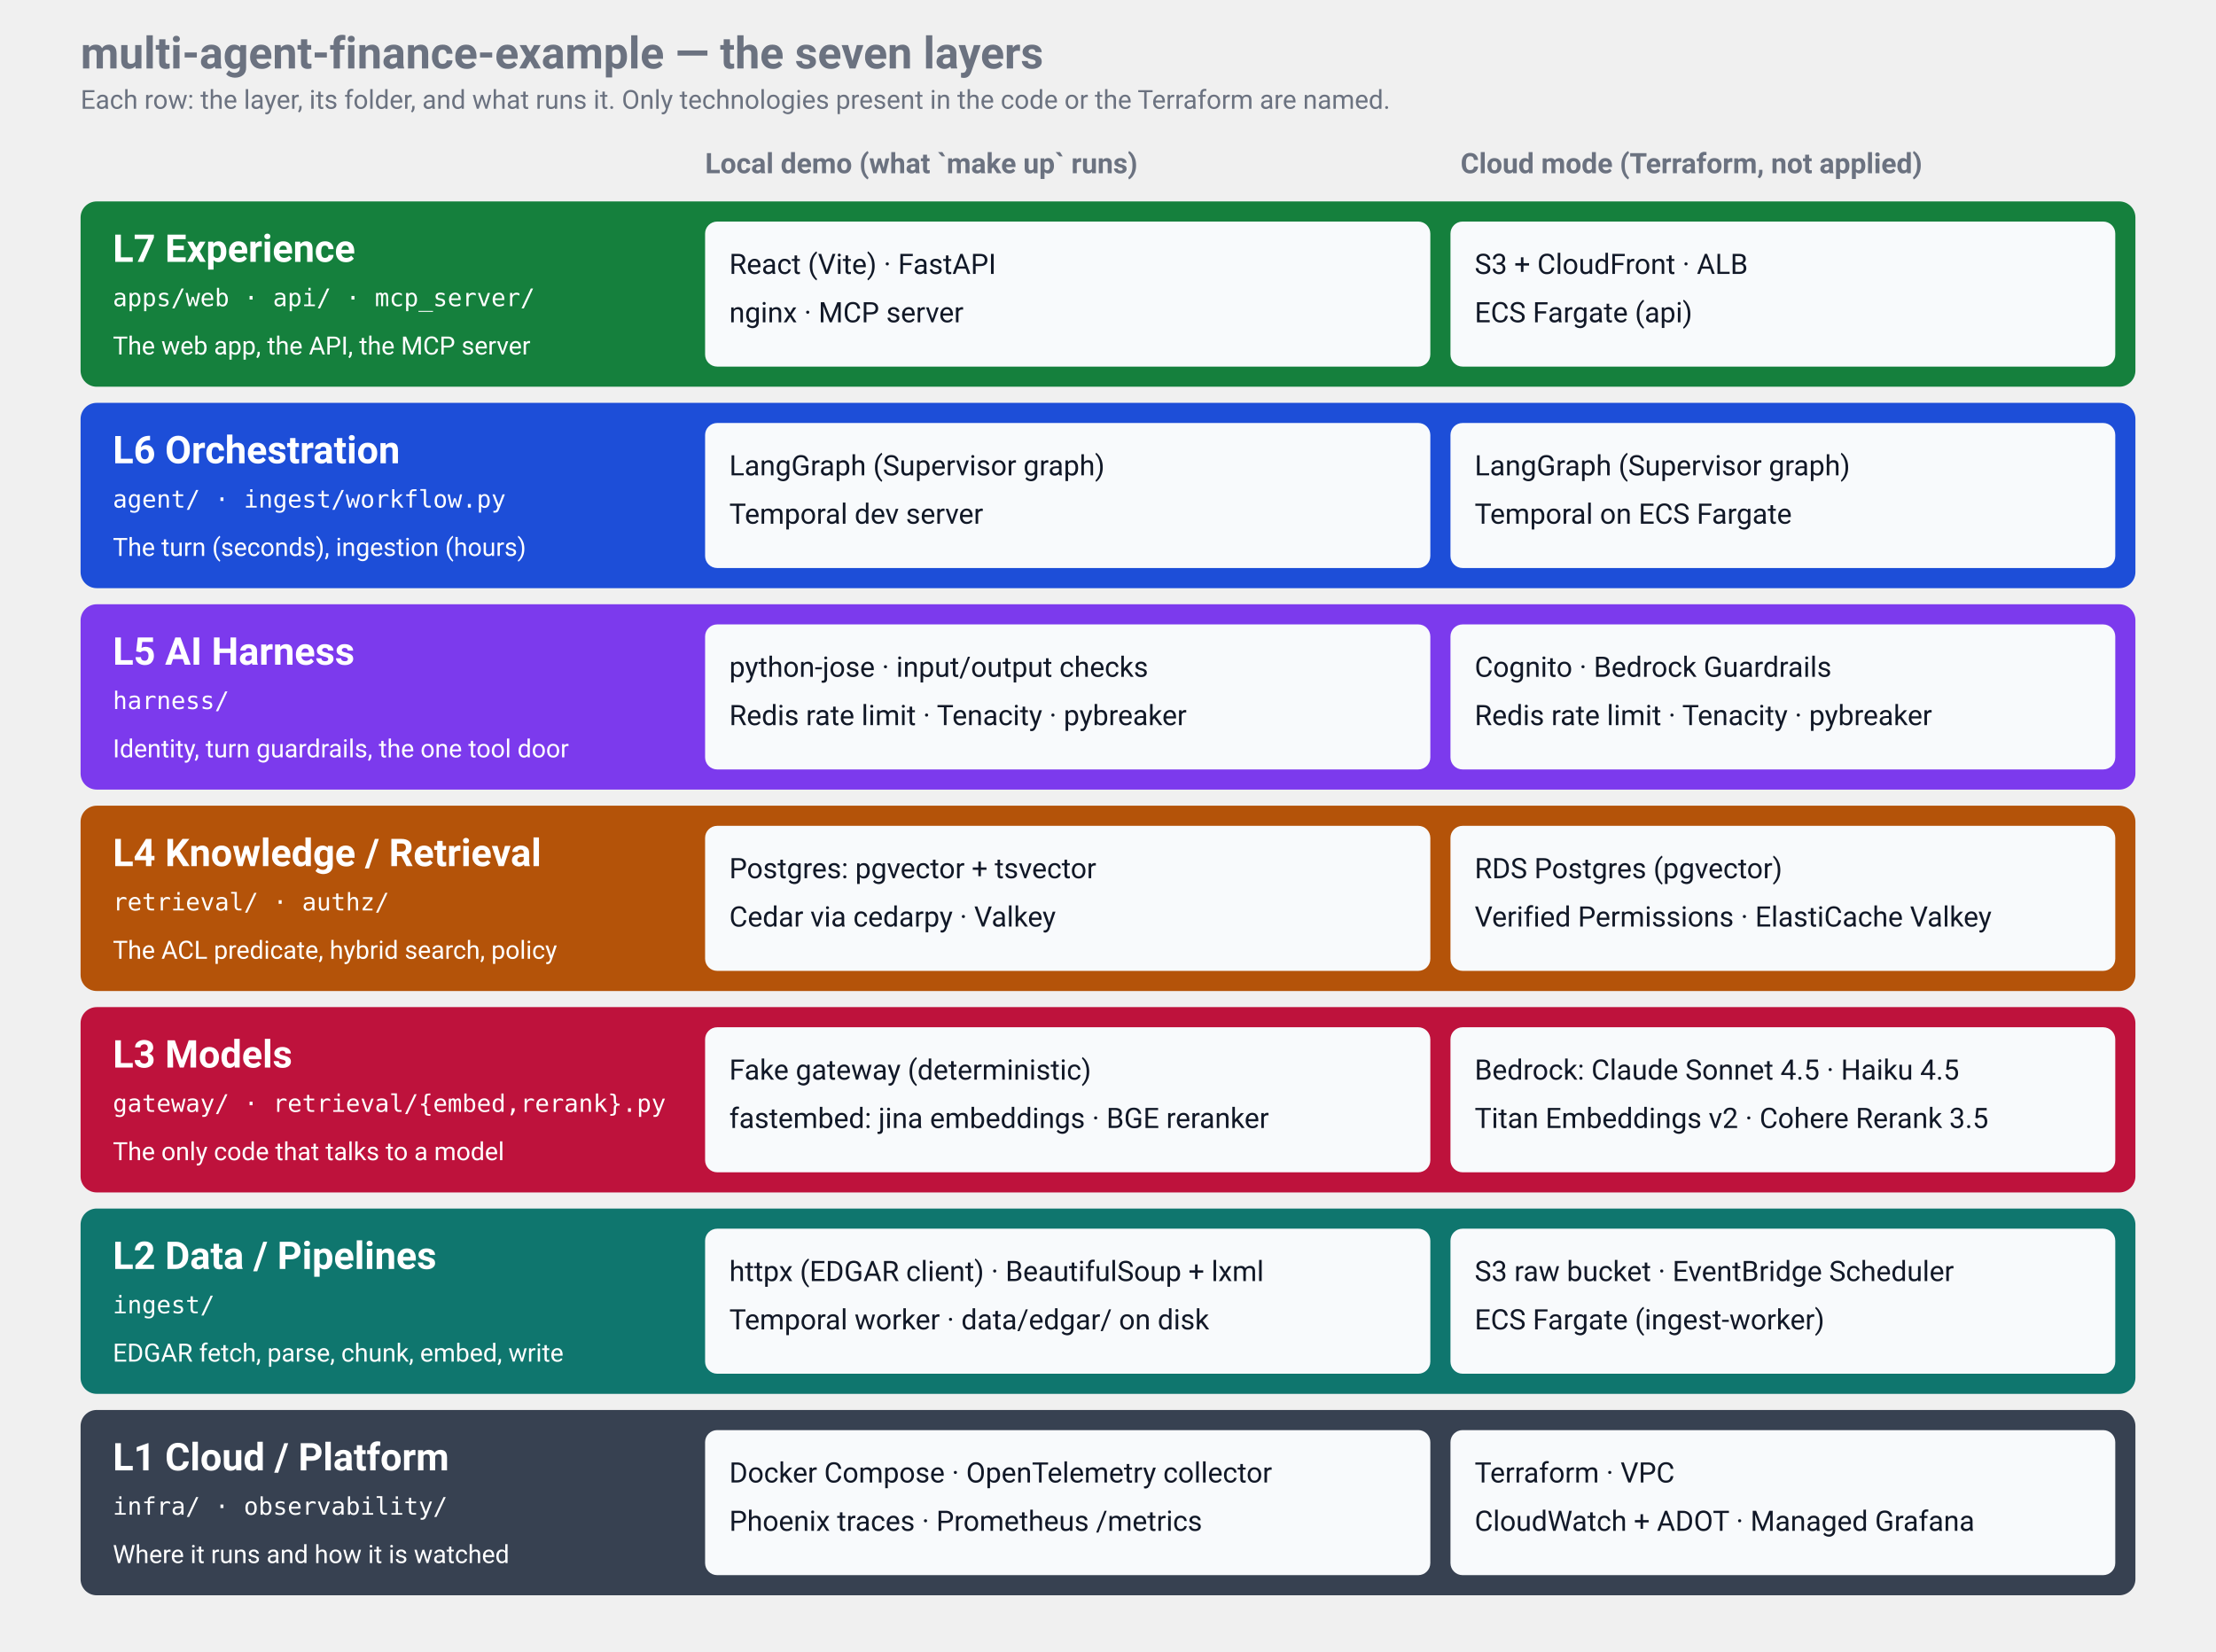
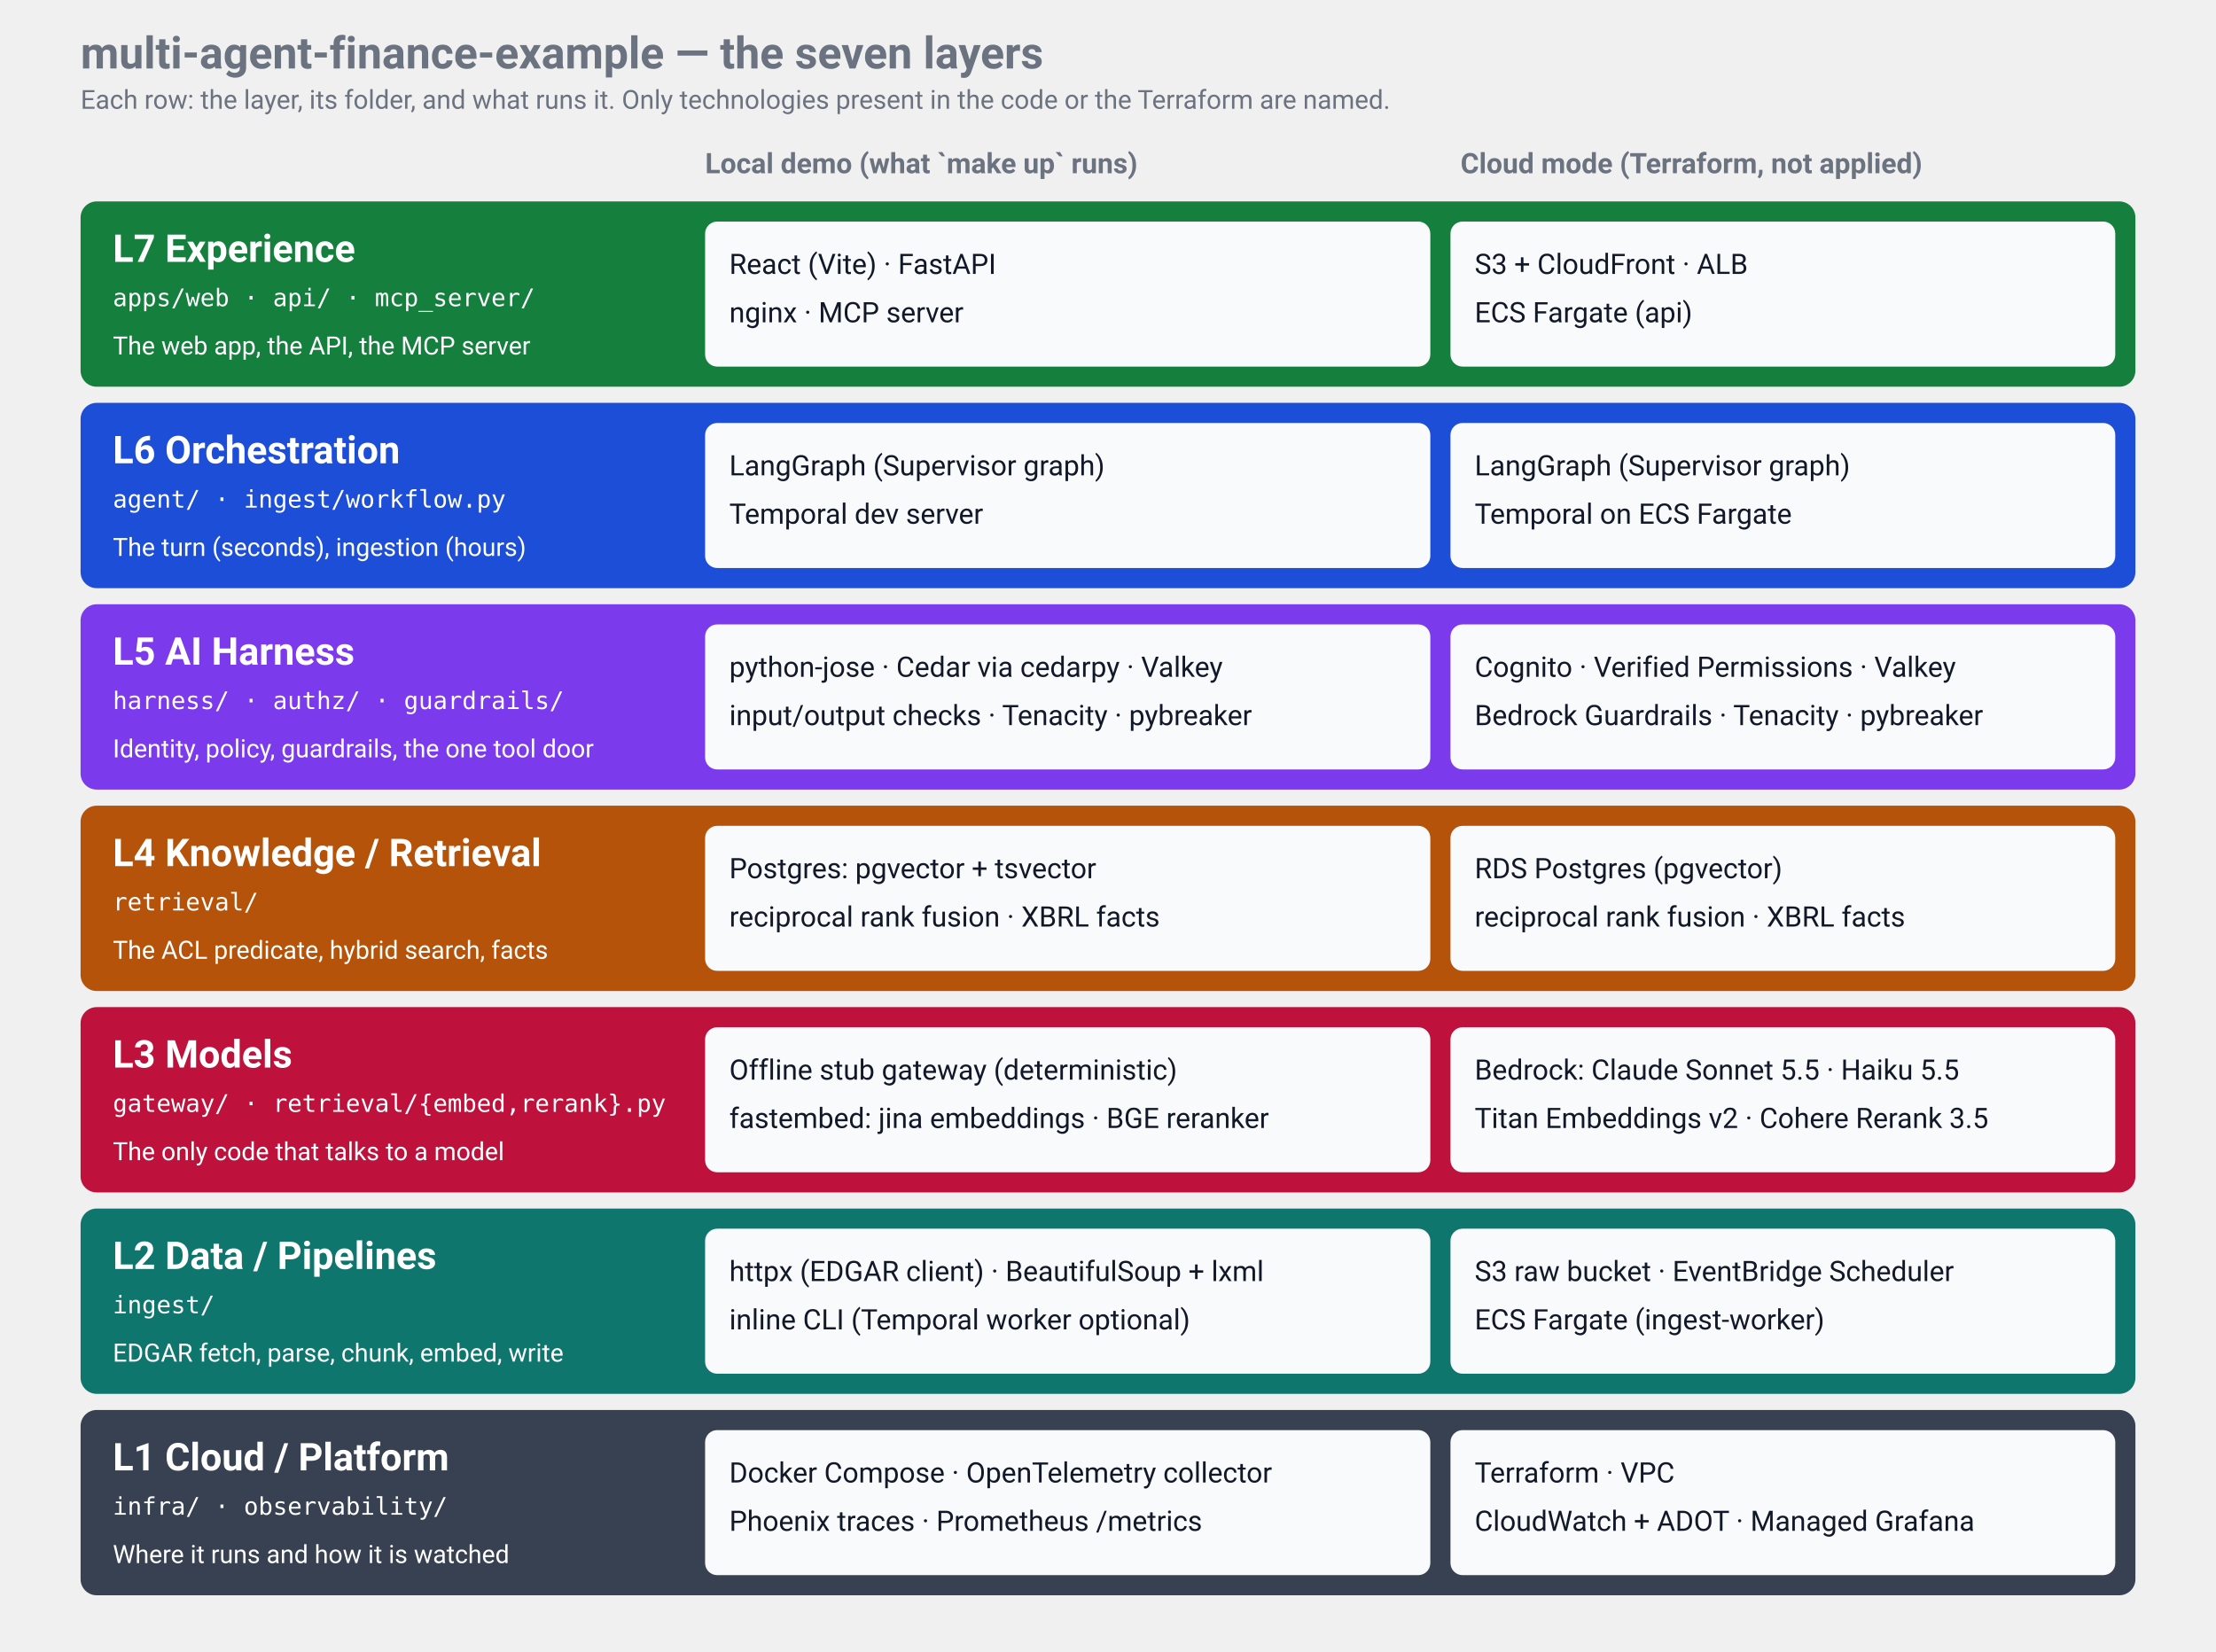
<svg xmlns="http://www.w3.org/2000/svg" viewBox="0 0 1100 820" width="1100" height="820" font-family="system-ui, -apple-system, Segoe UI, Roboto, sans-serif">
  <text x="40" y="34" font-size="22" font-weight="600" fill="#6b7280">multi-agent-finance-example — the seven layers</text>
  <text x="40" y="54" font-size="13" fill="#6b7280">Each row: the layer, its folder, and what runs it. Only technologies present in the code or the Terraform are named.</text>
  <text x="350" y="86" font-size="14" font-weight="600" fill="#6b7280">Local demo (what `make up` runs)</text>
  <text x="725" y="86" font-size="14" font-weight="600" fill="#6b7280">Cloud mode (Terraform, not applied)</text>
  <rect x="40" y="100" width="1020" height="92" rx="8" fill="#15803d" />
  <text x="56" y="130" font-size="19" font-weight="700" fill="#ffffff">L7  Experience</text>
  <text x="56" y="152" font-size="12" fill="#ffffff" font-family="ui-monospace, SFMono-Regular, Menlo, monospace">apps/web · api/ · mcp_server/</text>
  <text x="56" y="176" font-size="12.5" fill="#ffffff">The web app, the API, the MCP server</text>
  <rect x="350" y="110" width="360" height="72" rx="6" fill="#f8fafc" />
  <text x="362" y="136" font-size="14" fill="#111827">React (Vite) · FastAPI</text>
  <text x="362" y="160" font-size="14" fill="#111827">nginx · MCP server</text>
  <rect x="720" y="110" width="330" height="72" rx="6" fill="#f8fafc" />
  <text x="732" y="136" font-size="14" fill="#111827">S3 + CloudFront · ALB</text>
  <text x="732" y="160" font-size="14" fill="#111827">ECS Fargate (api)</text>
  <rect x="40" y="200" width="1020" height="92" rx="8" fill="#1d4ed8" />
  <text x="56" y="230" font-size="19" font-weight="700" fill="#ffffff">L6  Orchestration</text>
  <text x="56" y="252" font-size="12" fill="#ffffff" font-family="ui-monospace, SFMono-Regular, Menlo, monospace">agent/ · ingest/workflow.py</text>
  <text x="56" y="276" font-size="12.5" fill="#ffffff">The turn (seconds), ingestion (hours)</text>
  <rect x="350" y="210" width="360" height="72" rx="6" fill="#f8fafc" />
  <text x="362" y="236" font-size="14" fill="#111827">LangGraph (Supervisor graph)</text>
  <text x="362" y="260" font-size="14" fill="#111827">Temporal dev server</text>
  <rect x="720" y="210" width="330" height="72" rx="6" fill="#f8fafc" />
  <text x="732" y="236" font-size="14" fill="#111827">LangGraph (Supervisor graph)</text>
  <text x="732" y="260" font-size="14" fill="#111827">Temporal on ECS Fargate</text>
  <rect x="40" y="300" width="1020" height="92" rx="8" fill="#7c3aed" />
  <text x="56" y="330" font-size="19" font-weight="700" fill="#ffffff">L5  AI Harness</text>
-   <text x="56" y="352" font-size="12" fill="#ffffff" font-family="ui-monospace, SFMono-Regular, Menlo, monospace">harness/</text>
-   <text x="56" y="376" font-size="12.5" fill="#ffffff">Identity, turn guardrails, the one tool door</text>
+   <text x="56" y="352" font-size="12" fill="#ffffff" font-family="ui-monospace, SFMono-Regular, Menlo, monospace">harness/ · authz/ · guardrails/</text>
+   <text x="56" y="376" font-size="12.5" fill="#ffffff">Identity, policy, guardrails, the one tool door</text>
  <rect x="350" y="310" width="360" height="72" rx="6" fill="#f8fafc" />
-   <text x="362" y="336" font-size="14" fill="#111827">python-jose · input/output checks</text>
-   <text x="362" y="360" font-size="14" fill="#111827">Redis rate limit · Tenacity · pybreaker</text>
+   <text x="362" y="336" font-size="14" fill="#111827">python-jose · Cedar via cedarpy · Valkey</text>
+   <text x="362" y="360" font-size="14" fill="#111827">input/output checks · Tenacity · pybreaker</text>
  <rect x="720" y="310" width="330" height="72" rx="6" fill="#f8fafc" />
-   <text x="732" y="336" font-size="14" fill="#111827">Cognito · Bedrock Guardrails</text>
-   <text x="732" y="360" font-size="14" fill="#111827">Redis rate limit · Tenacity · pybreaker</text>
+   <text x="732" y="336" font-size="14" fill="#111827">Cognito · Verified Permissions · Valkey</text>
+   <text x="732" y="360" font-size="14" fill="#111827">Bedrock Guardrails · Tenacity · pybreaker</text>
  <rect x="40" y="400" width="1020" height="92" rx="8" fill="#b45309" />
  <text x="56" y="430" font-size="19" font-weight="700" fill="#ffffff">L4  Knowledge / Retrieval</text>
-   <text x="56" y="452" font-size="12" fill="#ffffff" font-family="ui-monospace, SFMono-Regular, Menlo, monospace">retrieval/ · authz/</text>
-   <text x="56" y="476" font-size="12.5" fill="#ffffff">The ACL predicate, hybrid search, policy</text>
+   <text x="56" y="452" font-size="12" fill="#ffffff" font-family="ui-monospace, SFMono-Regular, Menlo, monospace">retrieval/</text>
+   <text x="56" y="476" font-size="12.5" fill="#ffffff">The ACL predicate, hybrid search, facts</text>
  <rect x="350" y="410" width="360" height="72" rx="6" fill="#f8fafc" />
  <text x="362" y="436" font-size="14" fill="#111827">Postgres: pgvector + tsvector</text>
-   <text x="362" y="460" font-size="14" fill="#111827">Cedar via cedarpy · Valkey</text>
+   <text x="362" y="460" font-size="14" fill="#111827">reciprocal rank fusion · XBRL facts</text>
  <rect x="720" y="410" width="330" height="72" rx="6" fill="#f8fafc" />
  <text x="732" y="436" font-size="14" fill="#111827">RDS Postgres (pgvector)</text>
-   <text x="732" y="460" font-size="14" fill="#111827">Verified Permissions · ElastiCache Valkey</text>
+   <text x="732" y="460" font-size="14" fill="#111827">reciprocal rank fusion · XBRL facts</text>
  <rect x="40" y="500" width="1020" height="92" rx="8" fill="#be123c" />
  <text x="56" y="530" font-size="19" font-weight="700" fill="#ffffff">L3  Models</text>
  <text x="56" y="552" font-size="12" fill="#ffffff" font-family="ui-monospace, SFMono-Regular, Menlo, monospace">gateway/ · retrieval/{embed,rerank}.py</text>
  <text x="56" y="576" font-size="12.5" fill="#ffffff">The only code that talks to a model</text>
  <rect x="350" y="510" width="360" height="72" rx="6" fill="#f8fafc" />
-   <text x="362" y="536" font-size="14" fill="#111827">Fake gateway (deterministic)</text>
+   <text x="362" y="536" font-size="14" fill="#111827">Offline stub gateway (deterministic)</text>
  <text x="362" y="560" font-size="14" fill="#111827">fastembed: jina embeddings · BGE reranker</text>
  <rect x="720" y="510" width="330" height="72" rx="6" fill="#f8fafc" />
-   <text x="732" y="536" font-size="14" fill="#111827">Bedrock: Claude Sonnet 4.5 · Haiku 4.5</text>
+   <text x="732" y="536" font-size="14" fill="#111827">Bedrock: Claude Sonnet 5.5 · Haiku 5.5</text>
  <text x="732" y="560" font-size="14" fill="#111827">Titan Embeddings v2 · Cohere Rerank 3.5</text>
  <rect x="40" y="600" width="1020" height="92" rx="8" fill="#0f766e" />
  <text x="56" y="630" font-size="19" font-weight="700" fill="#ffffff">L2  Data / Pipelines</text>
  <text x="56" y="652" font-size="12" fill="#ffffff" font-family="ui-monospace, SFMono-Regular, Menlo, monospace">ingest/</text>
  <text x="56" y="676" font-size="12.5" fill="#ffffff">EDGAR fetch, parse, chunk, embed, write</text>
  <rect x="350" y="610" width="360" height="72" rx="6" fill="#f8fafc" />
  <text x="362" y="636" font-size="14" fill="#111827">httpx (EDGAR client) · BeautifulSoup + lxml</text>
-   <text x="362" y="660" font-size="14" fill="#111827">Temporal worker · data/edgar/ on disk</text>
+   <text x="362" y="660" font-size="14" fill="#111827">inline CLI (Temporal worker optional)</text>
  <rect x="720" y="610" width="330" height="72" rx="6" fill="#f8fafc" />
  <text x="732" y="636" font-size="14" fill="#111827">S3 raw bucket · EventBridge Scheduler</text>
  <text x="732" y="660" font-size="14" fill="#111827">ECS Fargate (ingest-worker)</text>
  <rect x="40" y="700" width="1020" height="92" rx="8" fill="#374151" />
  <text x="56" y="730" font-size="19" font-weight="700" fill="#ffffff">L1  Cloud / Platform</text>
  <text x="56" y="752" font-size="12" fill="#ffffff" font-family="ui-monospace, SFMono-Regular, Menlo, monospace">infra/ · observability/</text>
  <text x="56" y="776" font-size="12.5" fill="#ffffff">Where it runs and how it is watched</text>
  <rect x="350" y="710" width="360" height="72" rx="6" fill="#f8fafc" />
  <text x="362" y="736" font-size="14" fill="#111827">Docker Compose · OpenTelemetry collector</text>
  <text x="362" y="760" font-size="14" fill="#111827">Phoenix traces · Prometheus /metrics</text>
  <rect x="720" y="710" width="330" height="72" rx="6" fill="#f8fafc" />
  <text x="732" y="736" font-size="14" fill="#111827">Terraform · VPC</text>
  <text x="732" y="760" font-size="14" fill="#111827">CloudWatch + ADOT · Managed Grafana</text>
</svg>
